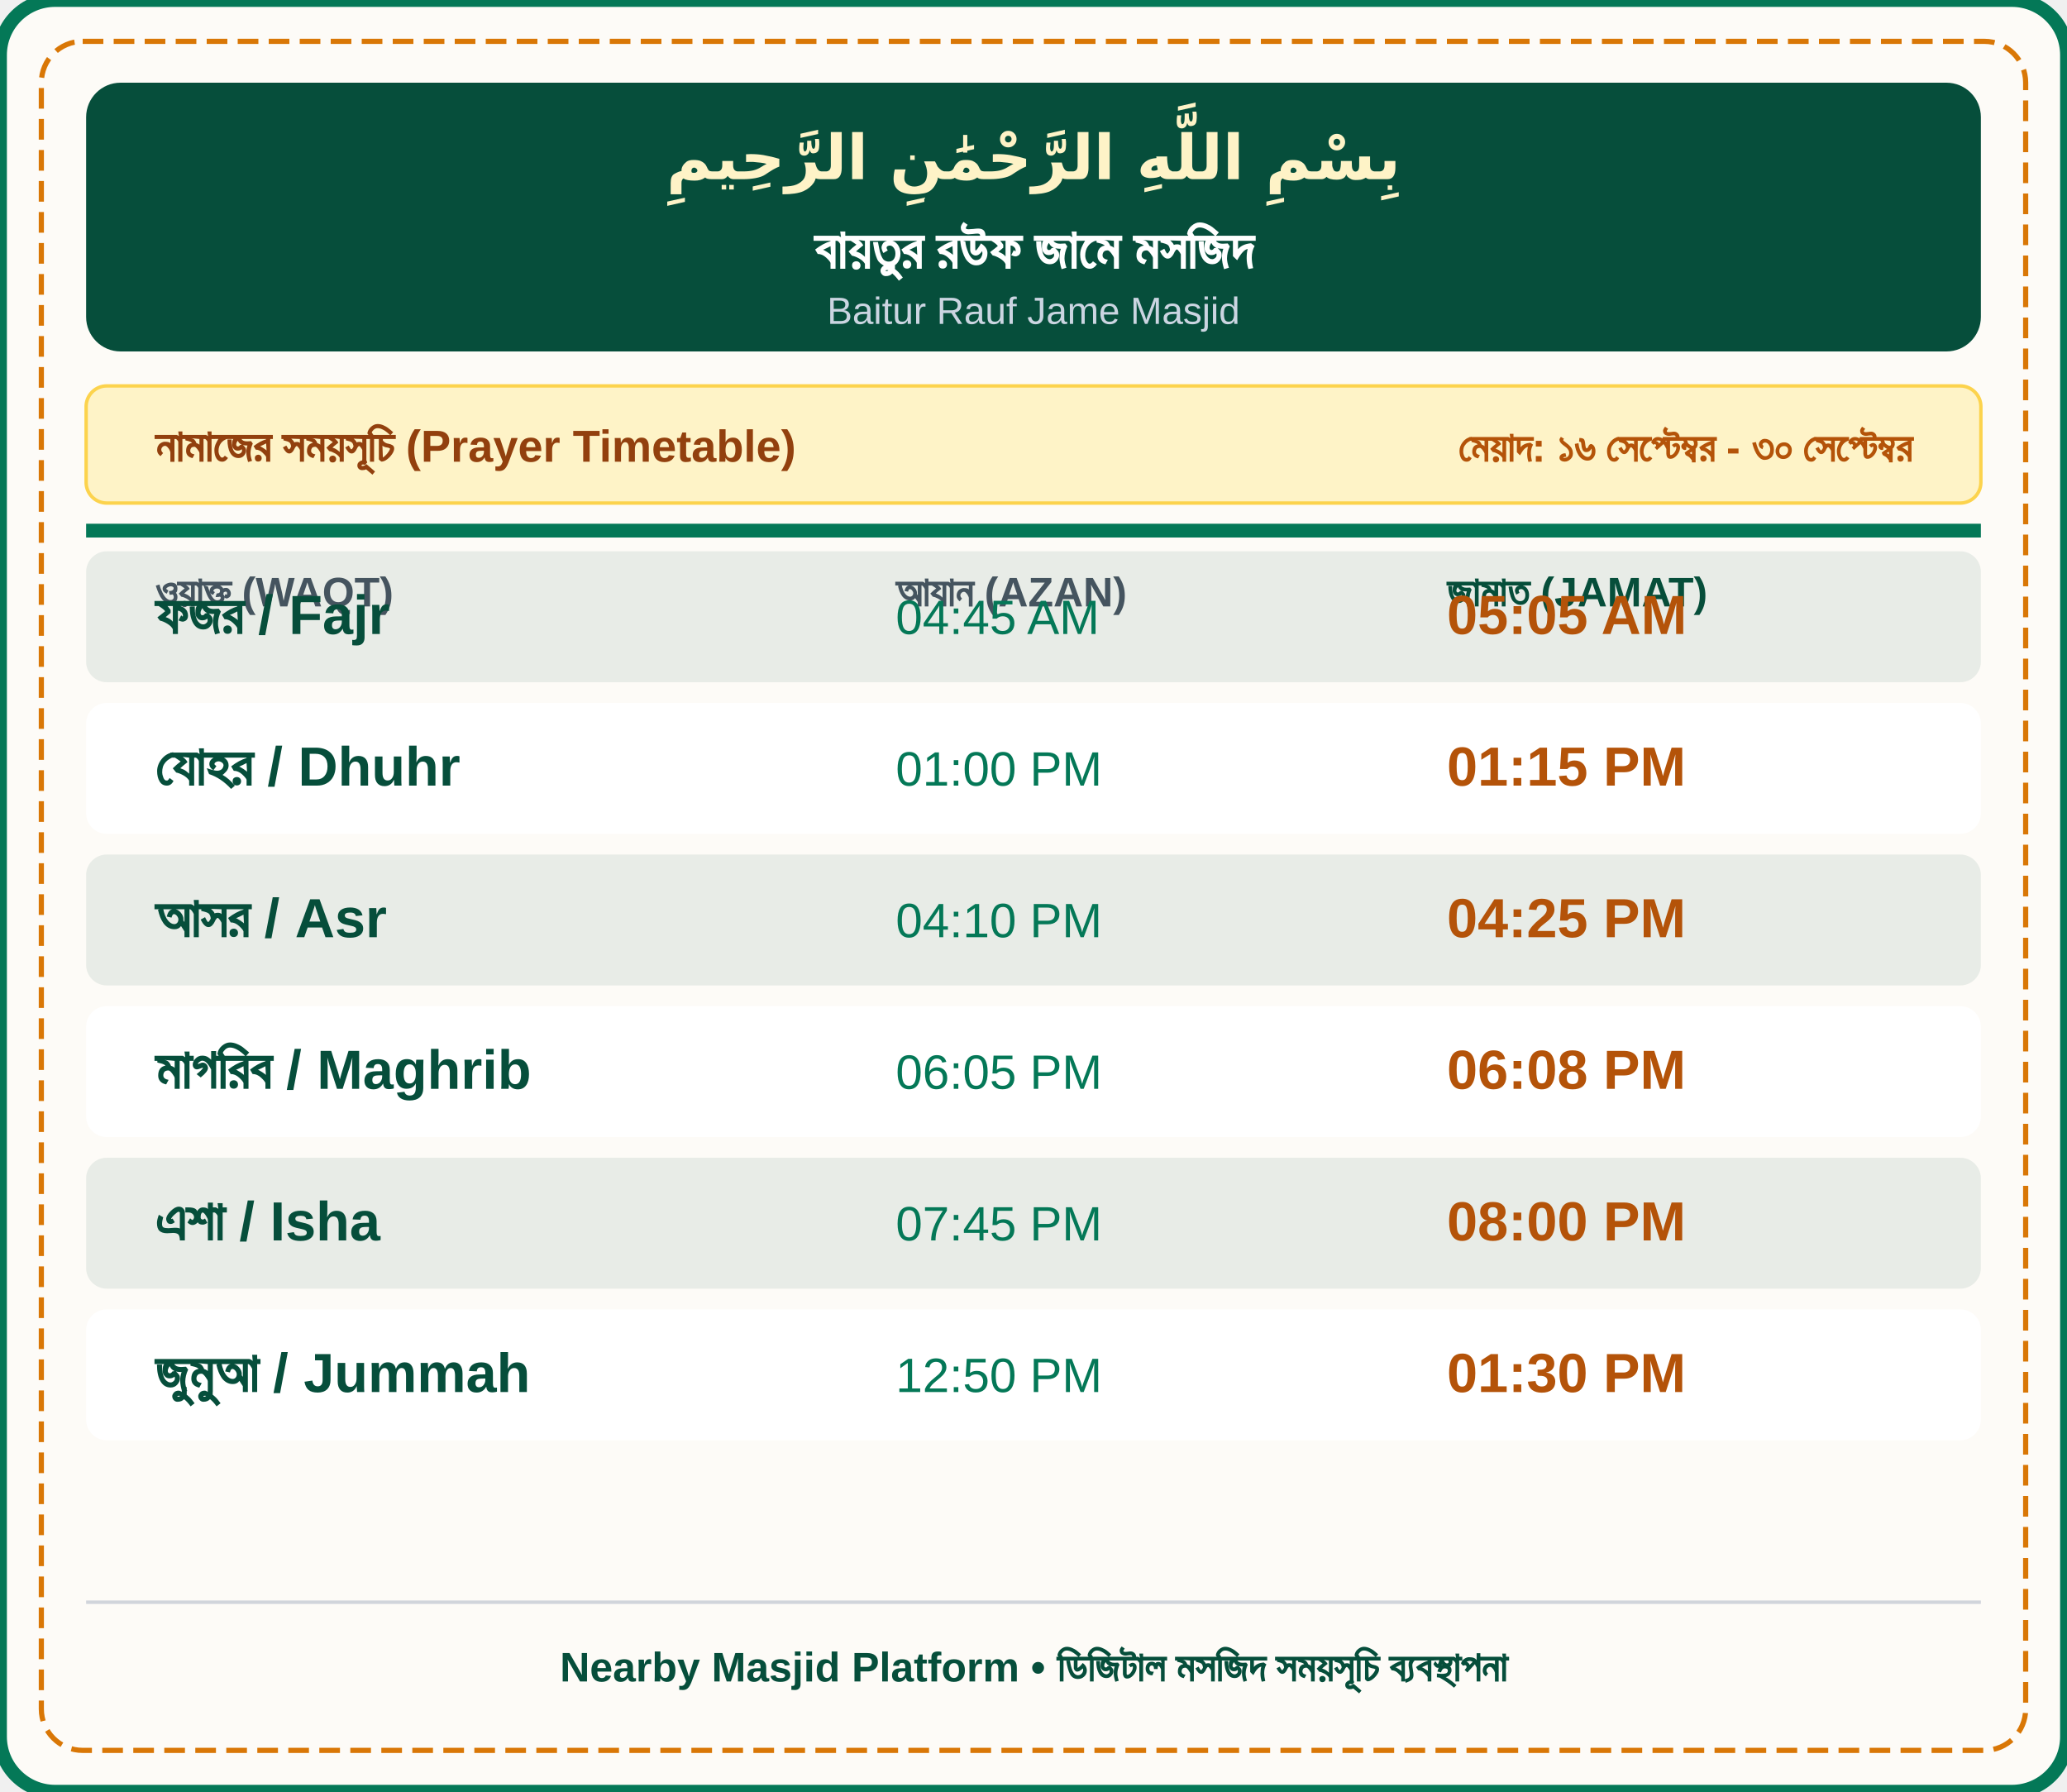
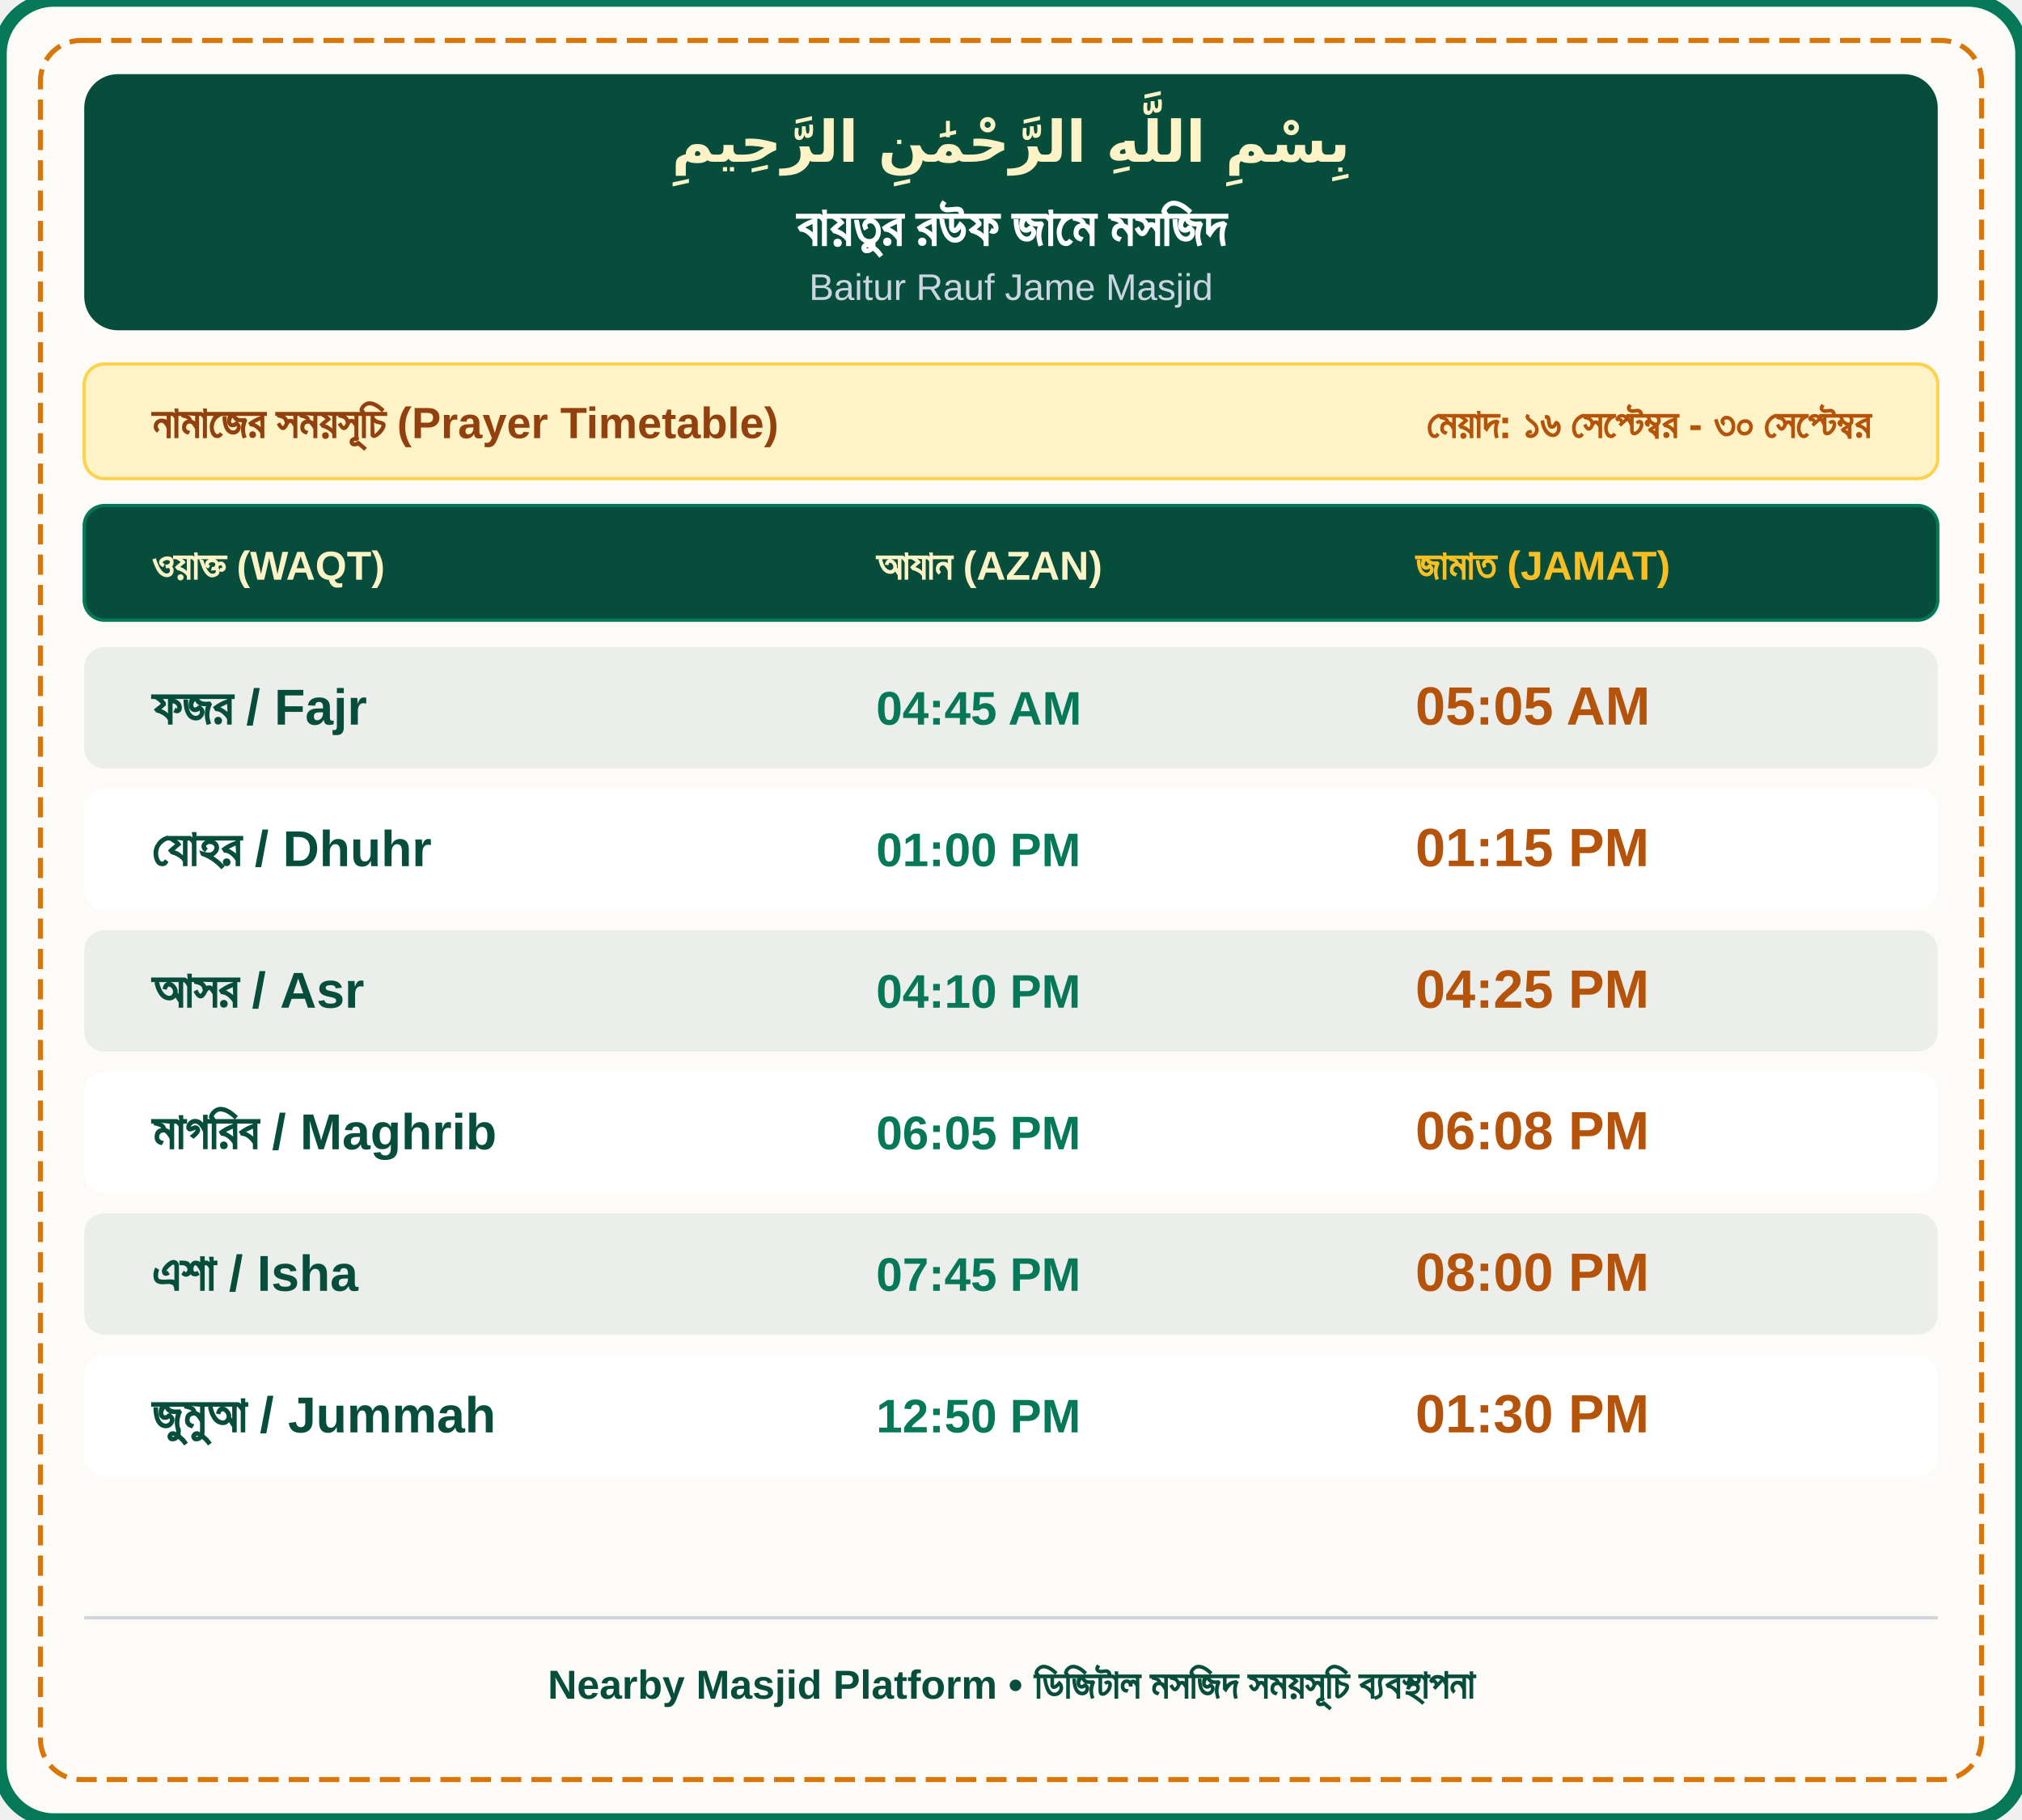
- <svg xmlns="http://www.w3.org/2000/svg" width="600" height="520" viewBox="0 0 600 520" fill="none">
-   <rect width="600" height="520" rx="16" fill="#fdfbf7" stroke="#047857" stroke-width="4" />
-   <rect x="12" y="12" width="576" height="496" rx="12" fill="none" stroke="#d97706" stroke-width="1.5" stroke-dasharray="6 3" />
-   <rect x="25" y="24" width="550" height="78" rx="10" fill="#064e3b" />
-   <text x="300" y="52" text-anchor="middle" font-family="'Segoe UI', Arial, sans-serif" font-size="18" font-weight="bold" fill="#fef3c7">بِسْمِ اللَّهِ الرَّحْمَٰنِ الرَّحِيمِ</text>
-   <text x="300" y="78" text-anchor="middle" font-family="'Segoe UI', Arial, sans-serif" font-size="16" font-weight="bold" fill="#ffffff">বায়তুর রউফ জামে মসজিদ</text>
-   <text x="300" y="94" text-anchor="middle" font-family="'Segoe UI', Arial, sans-serif" font-size="11" fill="#cbd5e1">Baitur Rauf Jame Masjid</text>
-   <rect x="25" y="112" width="550" height="34" rx="6" fill="#fef3c7" stroke="#fcd34d" stroke-width="1" />
-   <text x="45" y="134" font-family="Arial, sans-serif" font-size="13" font-weight="bold" fill="#92400e">নামাজের সময়সূচি (Prayer Timetable)</text>
-   <text x="555" y="134" text-anchor="end" font-family="Arial, sans-serif" font-size="12" font-weight="bold" fill="#b45309">মেয়াদ: ১৬ সেপ্টেম্বর - ৩০ সেপ্টেম্বর</text>
-   <rect x="25" y="152" width="550" height="4" fill="#047857" />
-   <text x="45" y="176" font-family="Arial, sans-serif" font-size="12" font-weight="bold" fill="#4b5563">ওয়াক্ত (WAQT)</text>
-   <text x="260" y="176" font-family="Arial, sans-serif" font-size="12" font-weight="bold" fill="#4b5563">আযান (AZAN)</text>
-   <text x="420" y="176" font-family="Arial, sans-serif" font-size="12" font-weight="bold" fill="#064e3b">জামাত (JAMAT)</text>
-   <rect x="25" y="160" width="550" height="38" rx="6" fill="#064e3b15" />
-   <text x="45" y="184" font-family="Arial, sans-serif" font-size="16" font-weight="bold" fill="#064e3b">ফজর / Fajr</text>
-   <text x="260" y="184" font-family="Arial, sans-serif" font-size="14" fill="#047857">04:45 AM</text>
-   <text x="420" y="184" font-family="Arial, sans-serif" font-size="16" font-weight="bold" fill="#b45309">05:05 AM</text>
-   <rect x="25" y="204" width="550" height="38" rx="6" fill="#ffffff" />
-   <text x="45" y="228" font-family="Arial, sans-serif" font-size="16" font-weight="bold" fill="#064e3b">যোহর / Dhuhr</text>
-   <text x="260" y="228" font-family="Arial, sans-serif" font-size="14" fill="#047857">01:00 PM</text>
-   <text x="420" y="228" font-family="Arial, sans-serif" font-size="16" font-weight="bold" fill="#b45309">01:15 PM</text>
-   <rect x="25" y="248" width="550" height="38" rx="6" fill="#064e3b15" />
-   <text x="45" y="272" font-family="Arial, sans-serif" font-size="16" font-weight="bold" fill="#064e3b">আসর / Asr</text>
-   <text x="260" y="272" font-family="Arial, sans-serif" font-size="14" fill="#047857">04:10 PM</text>
-   <text x="420" y="272" font-family="Arial, sans-serif" font-size="16" font-weight="bold" fill="#b45309">04:25 PM</text>
-   <rect x="25" y="292" width="550" height="38" rx="6" fill="#ffffff" />
-   <text x="45" y="316" font-family="Arial, sans-serif" font-size="16" font-weight="bold" fill="#064e3b">মাগরিব / Maghrib</text>
-   <text x="260" y="316" font-family="Arial, sans-serif" font-size="14" fill="#047857">06:05 PM</text>
-   <text x="420" y="316" font-family="Arial, sans-serif" font-size="16" font-weight="bold" fill="#b45309">06:08 PM</text>
-   <rect x="25" y="336" width="550" height="38" rx="6" fill="#064e3b15" />
-   <text x="45" y="360" font-family="Arial, sans-serif" font-size="16" font-weight="bold" fill="#064e3b">এশা / Isha</text>
-   <text x="260" y="360" font-family="Arial, sans-serif" font-size="14" fill="#047857">07:45 PM</text>
-   <text x="420" y="360" font-family="Arial, sans-serif" font-size="16" font-weight="bold" fill="#b45309">08:00 PM</text>
-   <rect x="25" y="380" width="550" height="38" rx="6" fill="#ffffff" />
-   <text x="45" y="404" font-family="Arial, sans-serif" font-size="16" font-weight="bold" fill="#064e3b">জুমুআ / Jummah</text>
-   <text x="260" y="404" font-family="Arial, sans-serif" font-size="14" fill="#047857">12:50 PM</text>
-   <text x="420" y="404" font-family="Arial, sans-serif" font-size="16" font-weight="bold" fill="#b45309">01:30 PM</text>
-   <line x1="25" y1="465" x2="575" y2="465" stroke="#d1d5db" stroke-width="1" />
-   <text x="300" y="488" text-anchor="middle" font-family="Arial, sans-serif" font-size="12" fill="#064e3b" font-weight="bold">Nearby Masjid Platform • ডিজিটাল মসজিদ সময়সূচি ব্যবস্থাপনা</text>
+ <svg xmlns="http://www.w3.org/2000/svg" width="600" height="540" viewBox="0 0 600 540" fill="none">
+   <rect width="600" height="540" rx="16" fill="#fdfbf7" stroke="#047857" stroke-width="4" />
+   <rect x="12" y="12" width="576" height="516" rx="12" fill="none" stroke="#d97706" stroke-width="1.5" stroke-dasharray="6 3" />
+   <rect x="25" y="22" width="550" height="76" rx="10" fill="#064e3b" />
+   <text x="300" y="48" text-anchor="middle" font-family="'Segoe UI', Arial, sans-serif" font-size="17" font-weight="bold" fill="#fef3c7">بِسْمِ اللَّهِ الرَّحْمَٰنِ الرَّحِيمِ</text>
+   <text x="300" y="73" text-anchor="middle" font-family="'Segoe UI', Arial, sans-serif" font-size="16" font-weight="bold" fill="#ffffff">বায়তুর রউফ জামে মসজিদ</text>
+   <text x="300" y="89" text-anchor="middle" font-family="'Segoe UI', Arial, sans-serif" font-size="11" fill="#cbd5e1">Baitur Rauf Jame Masjid</text>
+   <rect x="25" y="108" width="550" height="34" rx="6" fill="#fef3c7" stroke="#fcd34d" stroke-width="1" />
+   <text x="45" y="130" font-family="'Segoe UI', Arial, sans-serif" font-size="13" font-weight="bold" fill="#92400e">নামাজের সময়সূচি (Prayer Timetable)</text>
+   <text x="555" y="130" text-anchor="end" font-family="'Segoe UI', Arial, sans-serif" font-size="12" font-weight="bold" fill="#b45309">মেয়াদ: ১৬ সেপ্টেম্বর - ৩০ সেপ্টেম্বর</text>
+   <rect x="25" y="150" width="550" height="34" rx="6" fill="#064e3b" stroke="#047857" stroke-width="1" />
+   <text x="45" y="172" font-family="'Segoe UI', Arial, sans-serif" font-size="12" font-weight="bold" fill="#fef3c7">ওয়াক্ত (WAQT)</text>
+   <text x="260" y="172" font-family="'Segoe UI', Arial, sans-serif" font-size="12" font-weight="bold" fill="#fef3c7">আযান (AZAN)</text>
+   <text x="420" y="172" font-family="'Segoe UI', Arial, sans-serif" font-size="12" font-weight="bold" fill="#fbbf24">জামাত (JAMAT)</text>
+   <rect x="25" y="192" width="550" height="36" rx="6" fill="#064e3b12" />
+   <text x="45" y="215" font-family="'Segoe UI', Arial, sans-serif" font-size="15" font-weight="bold" fill="#064e3b">ফজর / Fajr</text>
+   <text x="260" y="215" font-family="'Segoe UI', Arial, sans-serif" font-size="14" font-weight="600" fill="#047857">04:45 AM</text>
+   <text x="420" y="215" font-family="'Segoe UI', Arial, sans-serif" font-size="16" font-weight="bold" fill="#b45309">05:05 AM</text>
+   <rect x="25" y="234" width="550" height="36" rx="6" fill="#ffffff" />
+   <text x="45" y="257" font-family="'Segoe UI', Arial, sans-serif" font-size="15" font-weight="bold" fill="#064e3b">যোহর / Dhuhr</text>
+   <text x="260" y="257" font-family="'Segoe UI', Arial, sans-serif" font-size="14" font-weight="600" fill="#047857">01:00 PM</text>
+   <text x="420" y="257" font-family="'Segoe UI', Arial, sans-serif" font-size="16" font-weight="bold" fill="#b45309">01:15 PM</text>
+   <rect x="25" y="276" width="550" height="36" rx="6" fill="#064e3b12" />
+   <text x="45" y="299" font-family="'Segoe UI', Arial, sans-serif" font-size="15" font-weight="bold" fill="#064e3b">আসর / Asr</text>
+   <text x="260" y="299" font-family="'Segoe UI', Arial, sans-serif" font-size="14" font-weight="600" fill="#047857">04:10 PM</text>
+   <text x="420" y="299" font-family="'Segoe UI', Arial, sans-serif" font-size="16" font-weight="bold" fill="#b45309">04:25 PM</text>
+   <rect x="25" y="318" width="550" height="36" rx="6" fill="#ffffff" />
+   <text x="45" y="341" font-family="'Segoe UI', Arial, sans-serif" font-size="15" font-weight="bold" fill="#064e3b">মাগরিব / Maghrib</text>
+   <text x="260" y="341" font-family="'Segoe UI', Arial, sans-serif" font-size="14" font-weight="600" fill="#047857">06:05 PM</text>
+   <text x="420" y="341" font-family="'Segoe UI', Arial, sans-serif" font-size="16" font-weight="bold" fill="#b45309">06:08 PM</text>
+   <rect x="25" y="360" width="550" height="36" rx="6" fill="#064e3b12" />
+   <text x="45" y="383" font-family="'Segoe UI', Arial, sans-serif" font-size="15" font-weight="bold" fill="#064e3b">এশা / Isha</text>
+   <text x="260" y="383" font-family="'Segoe UI', Arial, sans-serif" font-size="14" font-weight="600" fill="#047857">07:45 PM</text>
+   <text x="420" y="383" font-family="'Segoe UI', Arial, sans-serif" font-size="16" font-weight="bold" fill="#b45309">08:00 PM</text>
+   <rect x="25" y="402" width="550" height="36" rx="6" fill="#ffffff" />
+   <text x="45" y="425" font-family="'Segoe UI', Arial, sans-serif" font-size="15" font-weight="bold" fill="#064e3b">জুমুআ / Jummah</text>
+   <text x="260" y="425" font-family="'Segoe UI', Arial, sans-serif" font-size="14" font-weight="600" fill="#047857">12:50 PM</text>
+   <text x="420" y="425" font-family="'Segoe UI', Arial, sans-serif" font-size="16" font-weight="bold" fill="#b45309">01:30 PM</text>
+   <line x1="25" y1="480" x2="575" y2="480" stroke="#d1d5db" stroke-width="1" />
+   <text x="300" y="504" text-anchor="middle" font-family="'Segoe UI', Arial, sans-serif" font-size="12" fill="#064e3b" font-weight="bold">Nearby Masjid Platform • ডিজিটাল মসজিদ সময়সূচি ব্যবস্থাপনা</text>
</svg>
